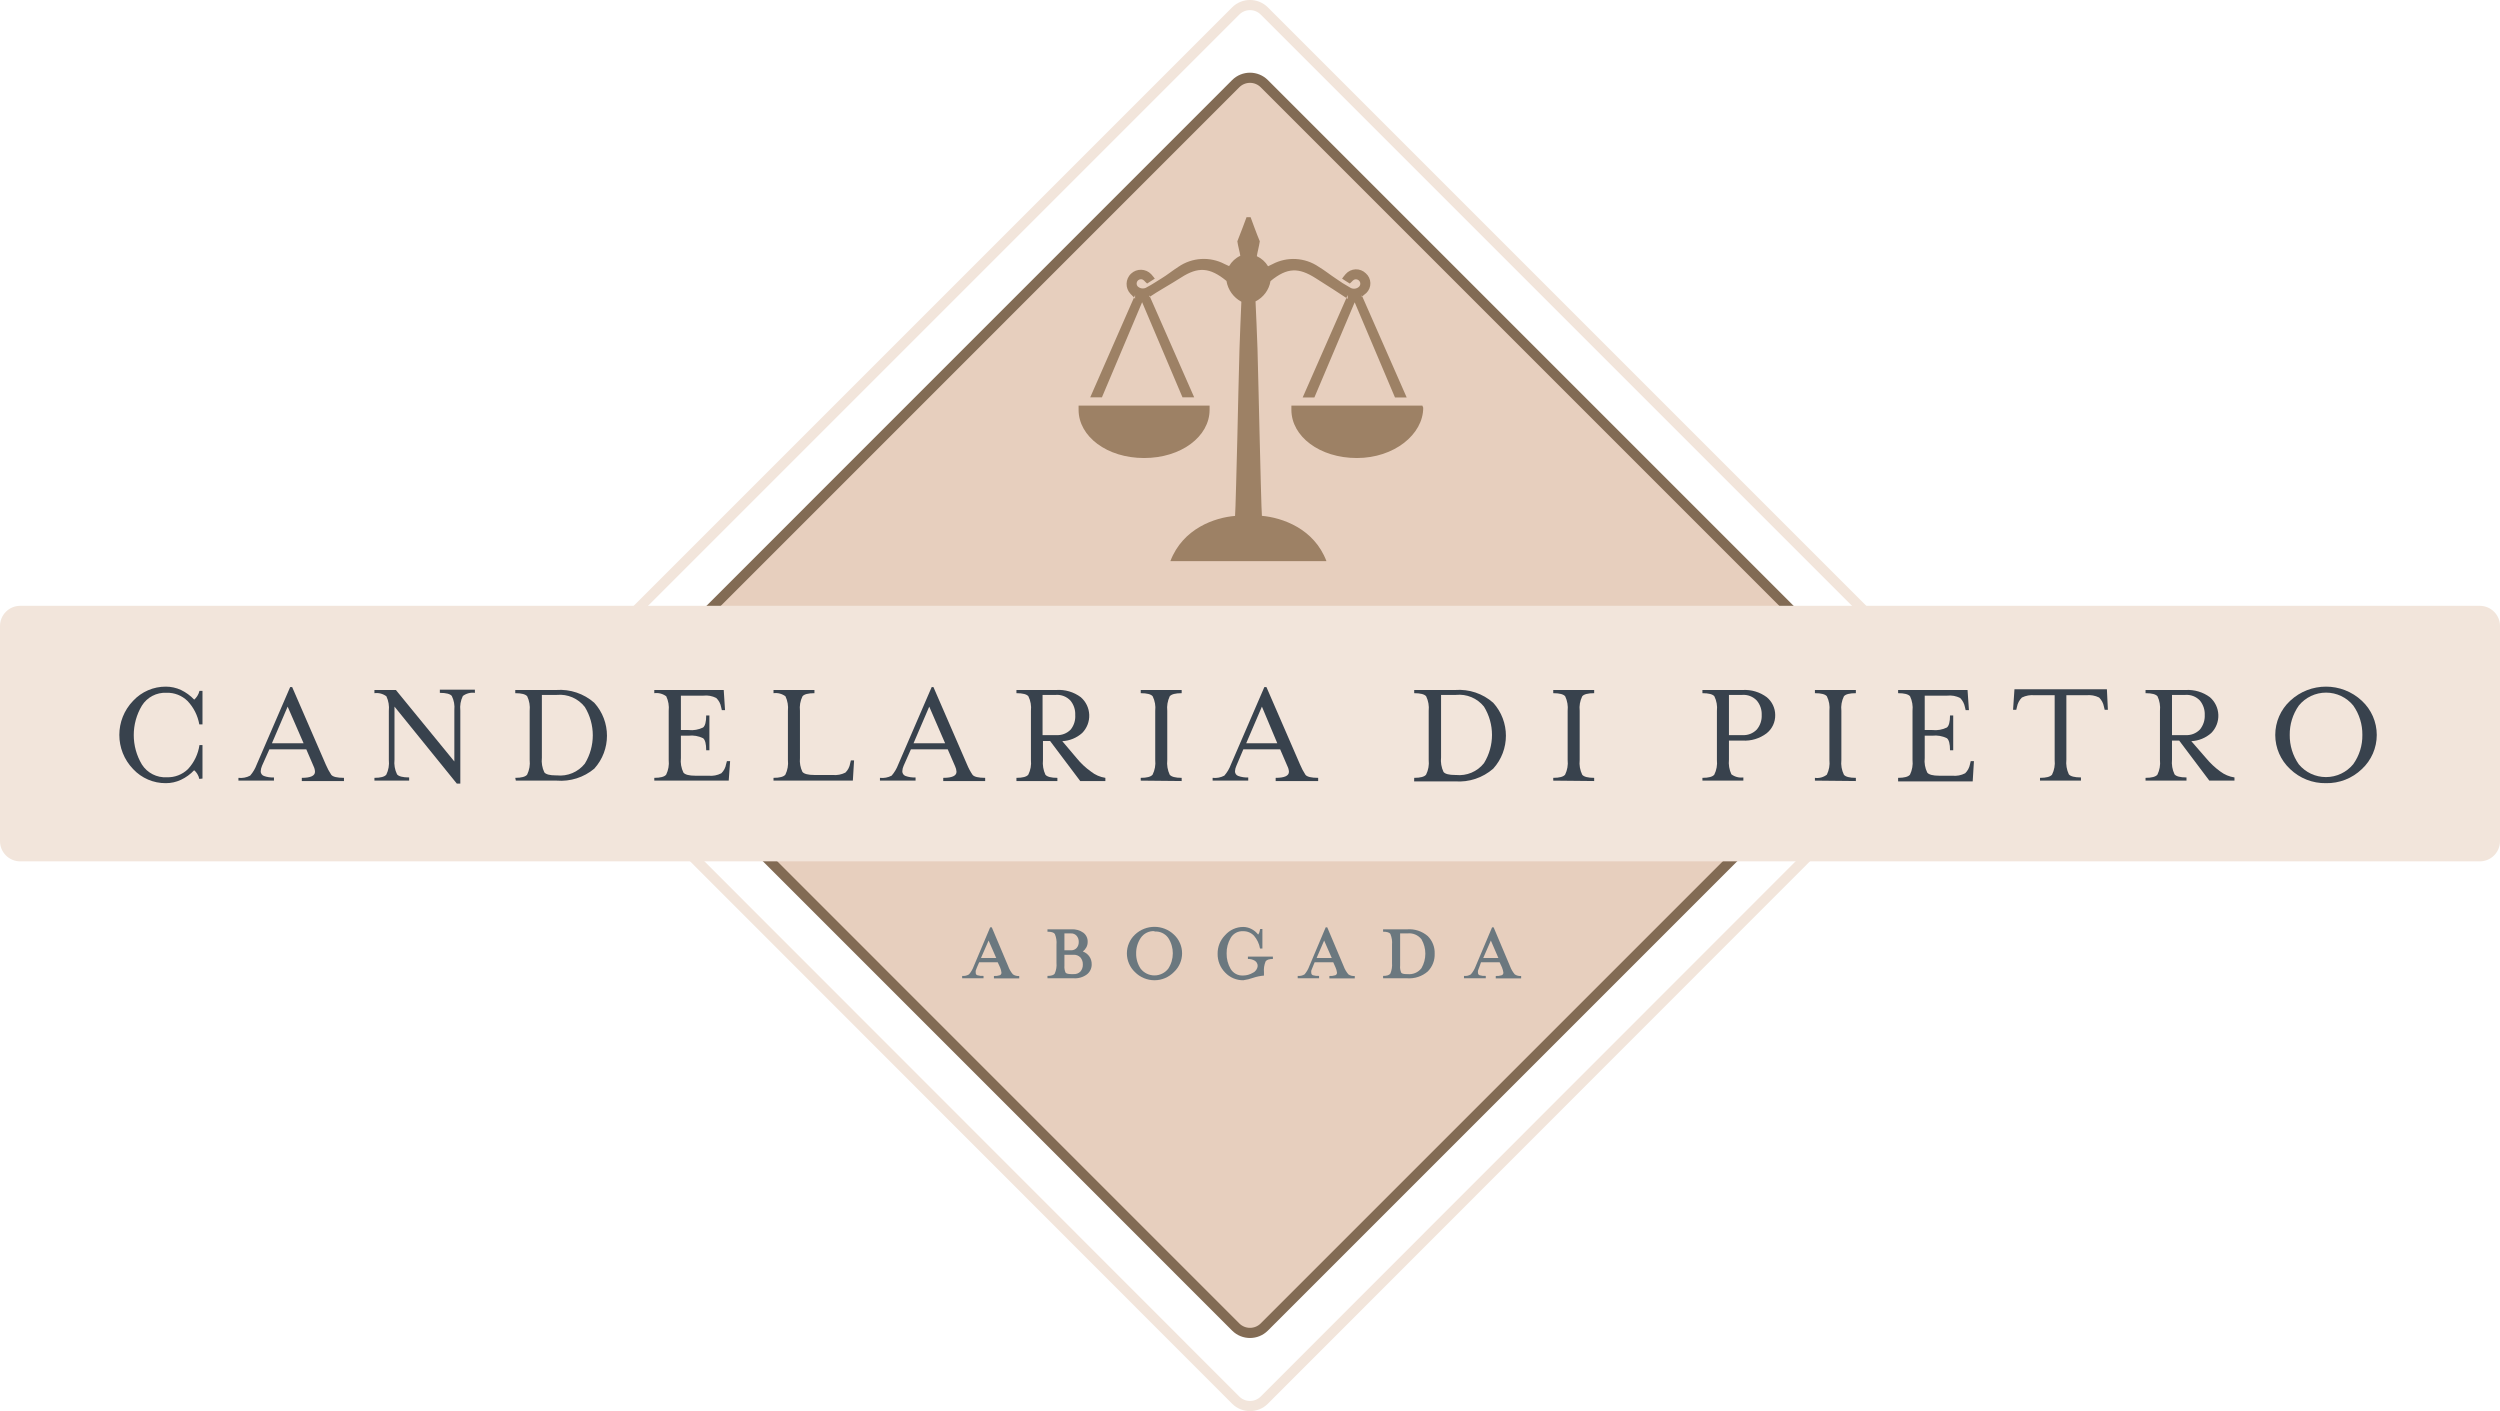
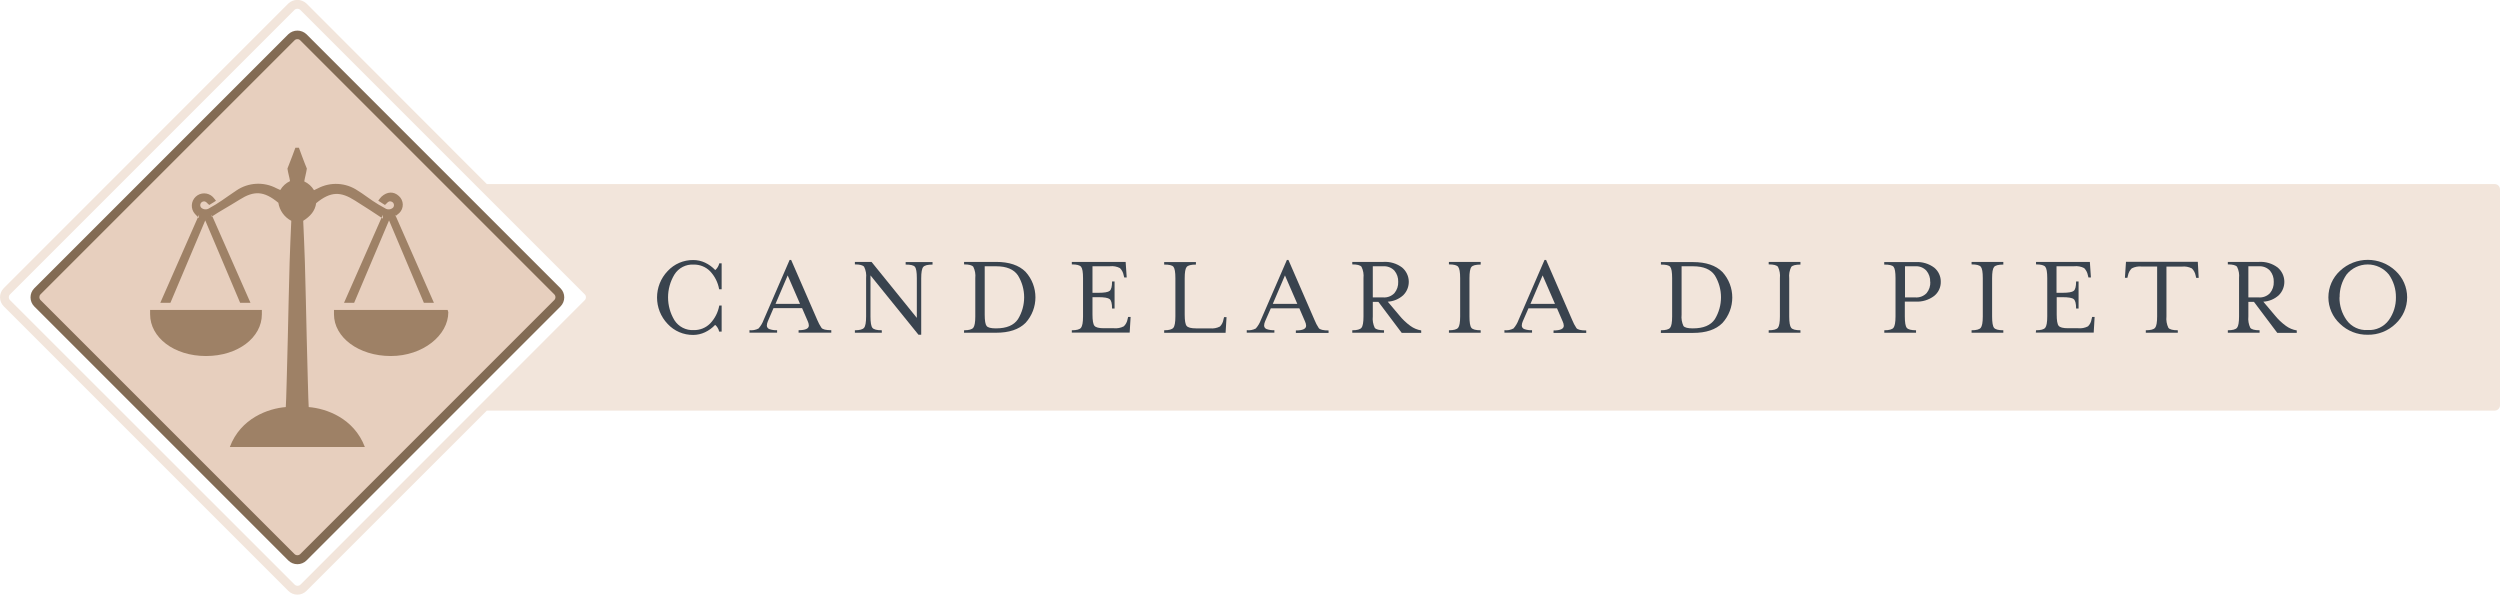
- <svg xmlns="http://www.w3.org/2000/svg" viewBox="0 0 305.33 172.29">
+ <svg xmlns="http://www.w3.org/2000/svg" viewBox="0 0 708.66 168.56">
  <defs>
-     <style>.cls-1,.cls-3{fill:none;stroke-miterlimit:10;stroke-width:1.24px;}.cls-1{stroke:#f2e5db;}.cls-2{fill:#e7cfbe;}.cls-3{stroke:#826b54;}.cls-4{fill:#f2e5db;}.cls-5{fill:#38424d;}.cls-6{fill:#6b787f;}.cls-7{fill:#9d8165;fill-rule:evenodd;}</style>
+     <style>.cls-1{fill:#f2e5db;}.cls-2{fill:#39434e;}.cls-3{fill:#e7cfbe;}.cls-4{fill:#826b54;}.cls-5{fill:#9e8166;fill-rule:evenodd;}</style>
  </defs>
  <g id="Capa_2" data-name="Capa 2">
    <g id="Capa_1-2" data-name="Capa 1">
-       <path class="cls-1" d="M237.47,87.89a2.47,2.47,0,0,0,0-3.49L154.41,1.34a2.47,2.47,0,0,0-3.49,0L67.86,84.4a2.47,2.47,0,0,0,0,3.49L150.92,171a2.47,2.47,0,0,0,3.49,0Z" />
-       <path class="cls-2" d="M228.59,87.89a2.47,2.47,0,0,0,0-3.49L154.41,10.22a2.47,2.47,0,0,0-3.49,0L76.75,84.4a2.46,2.46,0,0,0,0,3.49l74.17,74.18a2.47,2.47,0,0,0,3.49,0Z" />
-       <path class="cls-3" d="M228.59,87.89a2.47,2.47,0,0,0,0-3.49L154.41,10.22a2.47,2.47,0,0,0-3.49,0L76.75,84.4a2.46,2.46,0,0,0,0,3.49l74.17,74.18a2.47,2.47,0,0,0,3.49,0Z" />
-       <rect class="cls-4" y="73.99" width="305.33" height="31.21" rx="2.47" ry="2.47" />
-       <path class="cls-5" d="M24.34,95.13a1.8,1.8,0,0,0-.25-.62,1.74,1.74,0,0,0-.38-.44,5.24,5.24,0,0,1-1.61,1.17,4.29,4.29,0,0,1-1.84.41,5.4,5.4,0,0,1-4-1.72,6,6,0,0,1,0-8.34,5.43,5.43,0,0,1,4-1.73,4.41,4.41,0,0,1,1.85.41,5.47,5.47,0,0,1,1.61,1.18A2.18,2.18,0,0,0,24.1,85a2,2,0,0,0,.26-.62h.37v4.09h-.39a5.51,5.51,0,0,0-1.44-2.86,3.51,3.51,0,0,0-2.57-1,3.35,3.35,0,0,0-3,1.57,7,7,0,0,0,0,7.19,3.38,3.38,0,0,0,3.05,1.56,3.53,3.53,0,0,0,2.58-1A5.48,5.48,0,0,0,24.36,91h.37v4.09Z" />
-       <path class="cls-5" d="M32,93.53a2,2,0,0,0-.16.67.6.6,0,0,0,.39.57,3.12,3.12,0,0,0,1.23.18v.39H29.12V95a2.46,2.46,0,0,0,1.43-.27,4.3,4.3,0,0,0,.8-1.35l4.09-9.47h.24l4.11,9.47a7.63,7.63,0,0,0,.67,1.25c.19.24.7.37,1.55.37v.39H36.86V95c1.07,0,1.61-.25,1.61-.74a1.61,1.61,0,0,0-.17-.67l-.89-2.07H32.9Zm3.13-7.23-1.92,4.48h3.87Z" />
-       <path class="cls-5" d="M55.49,86.72A3.16,3.16,0,0,0,55.18,85c-.2-.25-.69-.38-1.46-.38v-.39H58v.39a2,2,0,0,0-1.47.38,3.22,3.22,0,0,0-.31,1.78v8.92h-.43L48.18,86.3v6.47a3.28,3.28,0,0,0,.31,1.8c.2.25.69.38,1.48.38v.39H45.73V95c.75,0,1.24-.13,1.45-.39a3.27,3.27,0,0,0,.31-1.79v-6a3.35,3.35,0,0,0-.3-1.78,2,2,0,0,0-1.46-.38v-.39h2.62L55.49,93Z" />
-       <path class="cls-5" d="M62.93,95c.75,0,1.24-.13,1.45-.39a3.27,3.27,0,0,0,.31-1.79v-6a3.35,3.35,0,0,0-.3-1.78c-.21-.25-.69-.38-1.46-.38v-.39h5a6.34,6.34,0,0,1,4.65,1.56,6,6,0,0,1,0,8.05A6.36,6.36,0,0,1,68,95.34h-5Zm3.25-2.46a3.32,3.32,0,0,0,.3,1.79c.2.25.67.37,1.43.37H68a3.85,3.85,0,0,0,3.43-1.44,6.64,6.64,0,0,0,0-6.91A3.87,3.87,0,0,0,68,84.87H66.18Z" />
-       <path class="cls-5" d="M79.91,95c.75,0,1.24-.13,1.45-.39a3.27,3.27,0,0,0,.31-1.79v-6a3.35,3.35,0,0,0-.3-1.78,2,2,0,0,0-1.46-.38v-.39h8.48l.16,2.46h-.39l-.09-.38a2,2,0,0,0-.59-1.1,2.72,2.72,0,0,0-1.57-.29H83.16v4.2h.93a3.22,3.22,0,0,0,1.78-.31c.25-.2.38-.69.38-1.47h.39v4.25h-.39c0-.78-.13-1.27-.38-1.47a3.22,3.22,0,0,0-1.78-.31h-.93v2.72a3.24,3.24,0,0,0,.31,1.79c.2.25.69.38,1.46.38h1.6a2.79,2.79,0,0,0,1.57-.3,2,2,0,0,0,.58-1.11l.1-.37h.39L89,95.34H79.91Z" />
-       <path class="cls-5" d="M94.47,95c.75,0,1.24-.13,1.45-.39a3.27,3.27,0,0,0,.31-1.79v-6a3.35,3.35,0,0,0-.3-1.78,2,2,0,0,0-1.46-.38v-.39h5v.39c-.77,0-1.26.13-1.46.38a3.22,3.22,0,0,0-.31,1.78v5.76A3.2,3.2,0,0,0,98,94.27c.2.25.69.38,1.46.38h2.23a2.84,2.84,0,0,0,1.56-.29,2,2,0,0,0,.58-1.12l.09-.37h.39l-.15,2.47H94.47Z" />
-       <path class="cls-5" d="M110.36,93.53a1.78,1.78,0,0,0-.16.67.6.6,0,0,0,.39.57,3.12,3.12,0,0,0,1.23.18v.39h-4.35V95a2.46,2.46,0,0,0,1.43-.27,4.51,4.51,0,0,0,.8-1.35l4.09-9.47H114l4.11,9.47a6.93,6.93,0,0,0,.67,1.25c.19.24.7.37,1.54.37v.39H115.2V95c1.08,0,1.62-.25,1.62-.74a1.78,1.78,0,0,0-.17-.67l-.9-2.07h-4.5Zm3.13-7.23-1.92,4.48h3.86Z" />
-       <path class="cls-5" d="M131.49,92.59a8.83,8.83,0,0,0,1.75,1.64A3.67,3.67,0,0,0,135,95v.39h-3.07l-3.68-4.89h-.87v2.32a3.41,3.41,0,0,0,.3,1.8c.21.25.69.38,1.46.38v.39h-5V95c.76,0,1.24-.13,1.45-.39a3.24,3.24,0,0,0,.32-1.79v-6a3.22,3.22,0,0,0-.31-1.78c-.2-.25-.69-.38-1.46-.38v-.39H129a4.49,4.49,0,0,1,3,.88,3,3,0,0,1,.17,4.37,3.94,3.94,0,0,1-2.43,1Zm-.17-5.27a2.57,2.57,0,0,0-.59-1.76,2.22,2.22,0,0,0-1.77-.69h-1.63v4.91H129a2.25,2.25,0,0,0,1.77-.68A2.57,2.57,0,0,0,131.32,87.32Z" />
-       <path class="cls-5" d="M139.32,95.34V95c.76,0,1.24-.13,1.45-.39a3.24,3.24,0,0,0,.32-1.79v-6a3.22,3.22,0,0,0-.31-1.78c-.2-.25-.69-.38-1.46-.38v-.39h5v.39c-.77,0-1.25.13-1.46.38a3.35,3.35,0,0,0-.3,1.78v6a3.41,3.41,0,0,0,.3,1.8c.21.25.69.38,1.46.38v.39Z" />
-       <path class="cls-5" d="M151,93.53a1.82,1.82,0,0,0-.17.67.59.59,0,0,0,.4.57,3.06,3.06,0,0,0,1.22.18v.39h-4.35V95a2.46,2.46,0,0,0,1.43-.27,4.3,4.3,0,0,0,.8-1.35l4.09-9.47h.25l4.11,9.47a7.76,7.76,0,0,0,.66,1.25c.19.24.7.37,1.55.37v.39H155.8V95c1.08,0,1.62-.25,1.62-.74a1.64,1.64,0,0,0-.18-.67l-.89-2.07h-4.5Zm3.12-7.23-1.92,4.48H156Z" />
-       <path class="cls-5" d="M172.72,95c.76,0,1.24-.13,1.45-.39a3.24,3.24,0,0,0,.32-1.79v-6a3.32,3.32,0,0,0-.31-1.78c-.21-.25-.69-.38-1.46-.38v-.39h5a6.31,6.31,0,0,1,4.65,1.56,6,6,0,0,1,0,8.05,6.36,6.36,0,0,1-4.66,1.55h-5ZM176,92.49a3.32,3.32,0,0,0,.3,1.79c.2.25.68.37,1.43.37h.08a3.85,3.85,0,0,0,3.43-1.44,6.58,6.58,0,0,0,0-6.91,3.87,3.87,0,0,0-3.43-1.43H176Z" />
-       <path class="cls-5" d="M189.7,95.34V95c.75,0,1.24-.13,1.45-.39a3.27,3.27,0,0,0,.31-1.79v-6a3.35,3.35,0,0,0-.3-1.78c-.21-.25-.69-.38-1.46-.38v-.39h5v.39c-.77,0-1.26.13-1.46.38a3.22,3.22,0,0,0-.31,1.78v6a3.28,3.28,0,0,0,.31,1.8c.2.25.69.38,1.46.38v.39Z" />
-       <path class="cls-5" d="M216.81,87.32a2.78,2.78,0,0,1-1.05,2.24,4.44,4.44,0,0,1-2.95.89h-1.65v2.32a3.41,3.41,0,0,0,.3,1.8,2,2,0,0,0,1.46.38v.39h-5V95c.76,0,1.24-.13,1.45-.39a3.24,3.24,0,0,0,.32-1.79v-6a3.22,3.22,0,0,0-.31-1.78c-.2-.25-.69-.38-1.46-.38v-.39h4.91a4.49,4.49,0,0,1,2.95.88A2.83,2.83,0,0,1,216.81,87.32Zm-1.65,0a2.57,2.57,0,0,0-.6-1.76,2.21,2.21,0,0,0-1.77-.69h-1.63v4.91h1.63a2.23,2.23,0,0,0,1.77-.68A2.57,2.57,0,0,0,215.16,87.32Z" />
-       <path class="cls-5" d="M221.66,95.34V95a1.93,1.93,0,0,0,1.46-.39,3.27,3.27,0,0,0,.31-1.79v-6a3.22,3.22,0,0,0-.31-1.78c-.2-.25-.69-.38-1.46-.38v-.39h5v.39c-.77,0-1.26.13-1.46.38a3.22,3.22,0,0,0-.31,1.78v6a3.28,3.28,0,0,0,.31,1.8c.2.25.69.38,1.46.38v.39Z" />
-       <path class="cls-5" d="M231.82,95c.75,0,1.24-.13,1.45-.39a3.27,3.27,0,0,0,.31-1.79v-6a3.35,3.35,0,0,0-.3-1.78c-.21-.25-.69-.38-1.46-.38v-.39h8.48l.17,2.46h-.4l-.09-.38a2.12,2.12,0,0,0-.58-1.1,2.78,2.78,0,0,0-1.58-.29h-2.75v4.2H236a3.22,3.22,0,0,0,1.78-.31c.25-.2.38-.69.38-1.47h.39v4.25h-.39c0-.78-.13-1.27-.38-1.47a3.22,3.22,0,0,0-1.78-.31h-.93v2.72a3.24,3.24,0,0,0,.31,1.79c.2.25.69.38,1.46.38h1.6a2.77,2.77,0,0,0,1.57-.3,2.06,2.06,0,0,0,.59-1.11l.09-.37h.39l-.15,2.47h-9.11Z" />
-       <path class="cls-5" d="M257.44,86.69h-.39l-.09-.37a2.12,2.12,0,0,0-.59-1.13,2.83,2.83,0,0,0-1.57-.28h-2.43v7.86a3.41,3.41,0,0,0,.3,1.8c.21.25.7.38,1.48.38v.39h-5V95q1.15,0,1.47-.39a3.24,3.24,0,0,0,.32-1.79V84.91h-2.44a2.86,2.86,0,0,0-1.56.28,2.12,2.12,0,0,0-.6,1.13l-.09.37h-.39l.17-2.51h11.29Z" />
-       <path class="cls-5" d="M269.43,92.59a9.42,9.42,0,0,0,1.75,1.64,3.74,3.74,0,0,0,1.72.72v.39h-3.07l-3.68-4.89h-.88v2.32a3.38,3.38,0,0,0,.31,1.8c.2.25.69.38,1.46.38v.39h-5V95c.75,0,1.24-.13,1.45-.39a3.27,3.27,0,0,0,.31-1.79v-6a3.35,3.35,0,0,0-.3-1.78c-.21-.25-.69-.38-1.46-.38v-.39h4.91a4.53,4.53,0,0,1,2.95.88,3,3,0,0,1,.17,4.37,3.94,3.94,0,0,1-2.44,1Zm-.16-5.27a2.62,2.62,0,0,0-.59-1.76,2.22,2.22,0,0,0-1.77-.69h-1.64v4.91h1.64a2.25,2.25,0,0,0,1.77-.68A2.62,2.62,0,0,0,269.27,87.32Z" />
-       <path class="cls-5" d="M284.07,95.65a6.15,6.15,0,0,1-4.37-1.72,5.69,5.69,0,0,1,0-8.34,6.41,6.41,0,0,1,8.76,0,5.69,5.69,0,0,1,0,8.34A6.15,6.15,0,0,1,284.07,95.65Zm-4.42-5.89a6.12,6.12,0,0,0,1.1,3.58,4.31,4.31,0,0,0,6.65,0,6,6,0,0,0,1.12-3.58,6.09,6.09,0,0,0-1.11-3.59,4.29,4.29,0,0,0-6.65,0A6.09,6.09,0,0,0,279.65,89.76Z" />
-       <path class="cls-6" d="M119.32,118.14c-.07.17-.12.3-.15.4a1,1,0,0,0,0,.28.28.28,0,0,0,.2.29,2.2,2.2,0,0,0,.75.08v.29h-2.61v-.29a1.33,1.33,0,0,0,.84-.19,3.24,3.24,0,0,0,.58-1l2-4.74h.2l2,4.74a3.13,3.13,0,0,0,.58,1,1.15,1.15,0,0,0,.77.2v.29h-3.09v-.29a2,2,0,0,0,.72-.09.32.32,0,0,0,.2-.32,2.06,2.06,0,0,0-.17-.64l-.29-.63h-2.26Zm1.42-3.27-.93,2.13h1.86Z" />
-       <path class="cls-6" d="M127.93,119.19c.46,0,.76-.09.89-.29a2.63,2.63,0,0,0,.21-1.31v-2.21a2.73,2.73,0,0,0-.2-1.31c-.13-.19-.43-.28-.9-.28v-.29h2.92a2.26,2.26,0,0,1,1.47.42,1.34,1.34,0,0,1,.52,1.1,1.4,1.4,0,0,1-.15.66,1.68,1.68,0,0,1-.44.53,1.61,1.61,0,0,1,1.08,1.57,1.52,1.52,0,0,1-.59,1.23,2.43,2.43,0,0,1-1.61.47h-3.2Zm2.86-5.19H130v2.06h.78a.89.89,0,0,0,.72-.29,1.07,1.07,0,0,0,.25-.72,1.11,1.11,0,0,0-.25-.75A.87.87,0,0,0,130.79,114Zm.32,2.61H130v1.31a1.76,1.76,0,0,0,.14.87c.1.12.33.18.7.18h.26a1.07,1.07,0,0,0,.86-.32,1.25,1.25,0,0,0,.29-.85,1.28,1.28,0,0,0-.29-.86A1.08,1.08,0,0,0,131.11,116.61Z" />
-       <path class="cls-6" d="M141,119.72a3.35,3.35,0,0,1-2.39-1,3.15,3.15,0,0,1,0-4.57,3.46,3.46,0,0,1,4.77,0,3.12,3.12,0,0,1,0,4.56A3.31,3.31,0,0,1,141,119.72Zm0-6a1.89,1.89,0,0,0-1.68.83,3.3,3.3,0,0,0-.56,1.88,3.25,3.25,0,0,0,.55,1.88,2.14,2.14,0,0,0,3.37,0,3.44,3.44,0,0,0,0-3.76A1.89,1.89,0,0,0,141,113.77Z" />
-       <path class="cls-6" d="M151.84,119.72a3,3,0,0,1-2.21-.94,3.19,3.19,0,0,1-.92-2.3,3.16,3.16,0,0,1,.92-2.27,2.93,2.93,0,0,1,2.21-1,2.21,2.21,0,0,1,1,.25,2.39,2.39,0,0,1,.82.68.79.79,0,0,0,.14-.25,3.34,3.34,0,0,0,.11-.43h.27v2.39h-.29a3.24,3.24,0,0,0-.73-1.56,1.75,1.75,0,0,0-1.33-.56,1.64,1.64,0,0,0-1.53.83,3.59,3.59,0,0,0-.49,1.88,3.63,3.63,0,0,0,.48,1.88,1.66,1.66,0,0,0,1.55.82,2.31,2.31,0,0,0,1.17-.33,1,1,0,0,0,.59-.84.73.73,0,0,0-.34-.63,1.55,1.55,0,0,0-.85-.22v-.29h3.05v.29c-.46,0-.76.1-.89.3a2.81,2.81,0,0,0-.2,1.32v.41a5.5,5.5,0,0,0-1.31.27A6,6,0,0,1,151.84,119.72Z" />
-       <path class="cls-6" d="M160.31,118.14c-.07.17-.13.3-.16.4a1,1,0,0,0,0,.28.29.29,0,0,0,.21.29,2.1,2.1,0,0,0,.74.08v.29h-2.61v-.29a1.33,1.33,0,0,0,.84-.19,3.24,3.24,0,0,0,.58-1l2-4.74h.19l2,4.74a3.34,3.34,0,0,0,.58,1,1.18,1.18,0,0,0,.78.2v.29h-3.1v-.29a2,2,0,0,0,.72-.09.32.32,0,0,0,.21-.32,2.18,2.18,0,0,0-.18-.64l-.28-.63h-2.27Zm1.41-3.27L160.8,117h1.85Z" />
-       <path class="cls-6" d="M168.92,119.19c.46,0,.75-.09.89-.29a2.79,2.79,0,0,0,.2-1.31v-2.21a2.73,2.73,0,0,0-.2-1.31c-.12-.19-.42-.28-.89-.28v-.29h2.93a3.46,3.46,0,0,1,2.53.83,2.89,2.89,0,0,1,.84,2.15,2.92,2.92,0,0,1-.84,2.16,3.46,3.46,0,0,1-2.53.84h-2.93Zm3-5.19H171v3.92a1.74,1.74,0,0,0,.13.87q.13.18.66.18h.11a1.88,1.88,0,0,0,1.71-.73,3.53,3.53,0,0,0,0-3.52A1.9,1.9,0,0,0,171.89,114Z" />
-       <path class="cls-6" d="M180.66,118.14c-.07.17-.12.3-.15.4a1,1,0,0,0,0,.28.29.29,0,0,0,.21.29,2.17,2.17,0,0,0,.74.08v.29H178.8v-.29a1.29,1.29,0,0,0,.84-.19,3.2,3.2,0,0,0,.59-1l2-4.74h.19l2,4.74a3.34,3.34,0,0,0,.58,1,1.18,1.18,0,0,0,.78.2v.29h-3.1v-.29a2,2,0,0,0,.72-.09.32.32,0,0,0,.21-.32,2.41,2.41,0,0,0-.17-.64l-.29-.63h-2.27Zm1.42-3.27-.93,2.13H183Z" />
-       <path class="cls-7" d="M147.73,50.05v-.51h-16v.51c0,3.26,3.47,5.89,8,5.89S147.73,53.31,147.73,50.05Z" />
-       <path class="cls-7" d="M173.72,49.54h-16v.51c0,3.26,3.46,5.89,8,5.89s8.1-2.88,8.1-6.14Z" />
-       <path class="cls-7" d="M154.12,63c-.05-.32-.21-6.72-.28-9.78-.09-3.58-.16-7.06-.26-10.64-.06-2-.16-3.83-.24-5.77a3.41,3.41,0,0,0,1.83-2.48c2.06-1.7,3.46-1.65,5.49-.37,1.5.95,2.82,1.79,3.94,2.54v-.47L159.1,48.54h1.43l4.92-11.62,4.92,11.62h1.43l-5.49-12.49s0,.21,0,.21c.16-.17.41-.33.57-.48a1.64,1.64,0,0,0-.07-2.4,1.69,1.69,0,0,0-2.46.09c-.13.13-.44.56-.44.56s.74.49.94.6c.24-.17.45-.59.83-.51A.53.53,0,0,1,166,35a.9.9,0,0,1-1.16.09A17.47,17.47,0,0,1,163.12,34c-.7-.46-1.36-1-2.07-1.42a5.47,5.47,0,0,0-5.64-.32c-.17.09-.31.16-.54.26a3.08,3.08,0,0,0-1.37-1.23c.07-.51.27-1.17.36-1.82-.33-.76-1.12-2.94-1.12-2.94h-.5s-.8,2.18-1.12,2.94c.09.65.29,1.26.36,1.77a3.1,3.1,0,0,0-1.37,1.26l-.54-.25a5.47,5.47,0,0,0-5.64.33c-.71.45-1.37,1-2.07,1.42s-1.15.75-1.76,1.06a.9.9,0,0,1-1.16-.09.53.53,0,0,1,.33-.86c.37-.08.59.35.83.52.19-.11.94-.6.94-.6s-.31-.41-.44-.54a1.74,1.74,0,0,0-2.53,2.4,8.09,8.09,0,0,1,.56.6s0-.46,0-.45l-5.48,12.49h1.43l4.91-11.62,4.93,11.62h1.43l-5.49-12.48v.24c1.12-.76,2.44-1.47,3.93-2.42,2-1.28,3.44-1.26,5.5.44a3.53,3.53,0,0,0,1.82,2.54c-.08,1.94-.17,3.88-.23,5.82-.1,3.58-.18,7.16-.26,10.74-.08,3.06-.23,9.29-.28,9.6-2.47.2-6.37,1.52-7.9,5.52H162C160.49,64.54,156.58,63.22,154.12,63Z" />
+       <path class="cls-1" d="M707.16,52.18H138L86.88,1a3.75,3.75,0,0,0-5.16,0L1.07,81.68a3.65,3.65,0,0,0,0,5.16l80.65,80.65a3.6,3.6,0,0,0,2.58,1.07h0a3.61,3.61,0,0,0,2.58-1.07L138,116.39H707.16a1.51,1.51,0,0,0,1.5-1.51V53.68A1.5,1.5,0,0,0,707.16,52.18Zm-622,113.55a1.16,1.16,0,0,1-1.62,0L2.84,85.08a1.15,1.15,0,0,1-.34-.82,1.11,1.11,0,0,1,.34-.81L83.49,2.8a1.16,1.16,0,0,1,1.62,0l80.65,80.65a1.1,1.1,0,0,1,.33.81,1.14,1.14,0,0,1-.33.82Z" />
+       <path class="cls-2" d="M203.85,94a2.87,2.87,0,0,0-.45-1.12,2.78,2.78,0,0,0-.68-.79,9.52,9.52,0,0,1-2.89,2.1,7.84,7.84,0,0,1-3.32.75,9.72,9.72,0,0,1-7.25-3.11,10.84,10.84,0,0,1,0-15,9.74,9.74,0,0,1,7.27-3.12,7.81,7.81,0,0,1,3.32.74,9.41,9.41,0,0,1,2.9,2.11,3.69,3.69,0,0,0,1.14-1.91h.67V82h-.71a9.88,9.88,0,0,0-2.58-5.13A6.34,6.34,0,0,0,196.64,75a6,6,0,0,0-5.47,2.83,12.51,12.51,0,0,0,0,12.93,6.09,6.09,0,0,0,5.49,2.81,6.34,6.34,0,0,0,4.63-1.86,9.88,9.88,0,0,0,2.6-5.1h.67V94Z" />
+       <path class="cls-2" d="M217.66,91.07a3.34,3.34,0,0,0-.29,1.21,1.07,1.07,0,0,0,.7,1,5.75,5.75,0,0,0,2.21.32v.7h-7.83v-.7a4.47,4.47,0,0,0,2.58-.49,7.68,7.68,0,0,0,1.44-2.43l7.36-17h.43l7.4,17a12.57,12.57,0,0,0,1.2,2.25c.33.44,1.26.67,2.78.67v.7h-9.27v-.7c1.94,0,2.91-.45,2.91-1.34a3,3,0,0,0-.31-1.2l-1.61-3.72h-8.1Zm5.62-13-3.45,8.07h6.95Z" />
+       <path class="cls-2" d="M259.89,78.81c0-1.66-.18-2.73-.55-3.18S258.1,75,256.72,75v-.71h7.62V75c-1.38,0-2.26.22-2.64.68s-.57,1.52-.57,3.2V94.89h-.77L246.75,78.06V89.7c0,1.7.18,2.77.55,3.23s1.25.69,2.66.69v.7h-7.63v-.7c1.36,0,2.23-.24,2.61-.71s.57-1.54.57-3.21V78.83a5.82,5.82,0,0,0-.56-3.2c-.36-.46-1.24-.68-2.62-.68v-.71h4.72l12.84,15.87Z" />
+       <path class="cls-2" d="M273.28,93.62c1.36,0,2.23-.24,2.61-.71s.57-1.54.57-3.21V78.83a5.82,5.82,0,0,0-.56-3.2c-.36-.46-1.24-.68-2.62-.68v-.71h9.06q5.57,0,8.37,2.81a10.75,10.75,0,0,1,0,14.47c-1.87,1.87-4.66,2.8-8.39,2.8h-9.06Zm5.85-4.42q0,2.53.54,3.21c.36.45,1.21.67,2.57.67h.14q4.41,0,6.17-2.59a11.85,11.85,0,0,0,0-12.43q-1.76-2.58-6.17-2.58h-3.25Z" />
+       <path class="cls-2" d="M303.82,93.62c1.37,0,2.24-.24,2.61-.71s.57-1.54.57-3.21V78.83c0-1.68-.18-2.74-.55-3.2s-1.24-.68-2.63-.68v-.71h15.26l.3,4.42h-.7l-.17-.67a3.79,3.79,0,0,0-1.05-2,5,5,0,0,0-2.83-.52h-4.95V83h1.67c1.68,0,2.74-.18,3.2-.55s.68-1.25.68-2.66h.71v7.66h-.71c0-1.4-.22-2.29-.68-2.66s-1.52-.55-3.2-.55h-1.67v4.9c0,1.68.18,2.75.55,3.21s1.25.69,2.63.69h2.88a5,5,0,0,0,2.82-.54,3.57,3.57,0,0,0,1.06-2l.16-.67h.71l-.27,4.45h-16.4Z" />
+       <path class="cls-2" d="M330,93.62c1.36,0,2.23-.24,2.61-.71s.57-1.54.57-3.21V78.83c0-1.68-.18-2.74-.55-3.2S331.4,75,330,75v-.71h9V75c-1.39,0-2.26.22-2.63.68s-.55,1.52-.55,3.2V89.2c0,1.67.18,2.74.55,3.19s1.24.69,2.63.69h4a5,5,0,0,0,2.81-.52,3.58,3.58,0,0,0,1-2l.17-.67h.7l-.27,4.45H330Z" />
+       <path class="cls-2" d="M358.62,91.07a3.14,3.14,0,0,0-.29,1.21,1.07,1.07,0,0,0,.7,1,5.72,5.72,0,0,0,2.21.32v.7h-7.83v-.7a4.43,4.43,0,0,0,2.57-.49,7.68,7.68,0,0,0,1.44-2.43l7.37-17h.43l7.39,17A12.47,12.47,0,0,0,373.82,93c.33.44,1.26.67,2.78.67v.7h-9.27v-.7c1.94,0,2.91-.45,2.91-1.34a3.13,3.13,0,0,0-.31-1.2l-1.61-3.72h-8.1Zm5.62-13-3.45,8.07h6.95Z" />
+       <path class="cls-2" d="M396.63,89.37a16.54,16.54,0,0,0,3.15,3,7,7,0,0,0,3.08,1.29v.7h-5.52l-6.62-8.8h-1.58V89.7a6,6,0,0,0,.55,3.23c.37.46,1.25.69,2.63.69v.7h-9v-.7c1.36,0,2.23-.24,2.61-.71s.57-1.54.57-3.21V78.83a5.82,5.82,0,0,0-.56-3.2c-.36-.46-1.24-.68-2.62-.68v-.71h8.83a8,8,0,0,1,5.3,1.59,5.33,5.33,0,0,1,.32,7.85,7.12,7.12,0,0,1-4.39,1.84Zm-.29-9.47a4.69,4.69,0,0,0-1.07-3.18,4,4,0,0,0-3.18-1.24h-2.95v8.83h2.95a4,4,0,0,0,3.18-1.22A4.68,4.68,0,0,0,396.34,79.9Z" />
+       <path class="cls-2" d="M410.72,94.32v-.7c1.36,0,2.23-.24,2.61-.71s.57-1.54.57-3.21V78.83c0-1.68-.18-2.74-.55-3.2s-1.24-.68-2.63-.68v-.71h9V75c-1.39,0-2.26.22-2.63.68s-.55,1.52-.55,3.2V89.7c0,1.7.18,2.77.55,3.23s1.24.69,2.63.69v.7Z" />
+       <path class="cls-2" d="M431.66,91.07a3.14,3.14,0,0,0-.29,1.21,1.07,1.07,0,0,0,.7,1,5.72,5.72,0,0,0,2.21.32v.7h-7.83v-.7a4.43,4.43,0,0,0,2.57-.49,7.68,7.68,0,0,0,1.44-2.43l7.36-17h.44l7.39,17A12.47,12.47,0,0,0,446.86,93c.33.44,1.26.67,2.78.67v.7h-9.27v-.7c1.94,0,2.91-.45,2.91-1.34a3.13,3.13,0,0,0-.31-1.2l-1.61-3.72h-8.1Zm5.62-13-3.45,8.07h6.95Z" />
+       <path class="cls-2" d="M470.81,93.62c1.36,0,2.23-.24,2.61-.71s.57-1.54.57-3.21V78.83c0-1.68-.18-2.74-.55-3.2S472.2,75,470.81,75v-.71h9.07q5.55,0,8.36,2.81a10.75,10.75,0,0,1,0,14.47q-2.79,2.81-8.38,2.8h-9.07Zm5.86-4.42a6.1,6.1,0,0,0,.53,3.21c.36.45,1.22.67,2.58.67h.14q4.41,0,6.17-2.59a11.91,11.91,0,0,0,0-12.43q-1.75-2.58-6.17-2.58h-3.25Z" />
+       <path class="cls-2" d="M501.36,94.32v-.7c1.36,0,2.23-.24,2.61-.71s.57-1.54.57-3.21V78.83a5.94,5.94,0,0,0-.55-3.2c-.37-.46-1.25-.68-2.63-.68v-.71h9V75c-1.38,0-2.26.22-2.62.68a5.82,5.82,0,0,0-.56,3.2V89.7c0,1.7.19,2.77.56,3.23s1.24.69,2.62.69v.7Z" />
+       <path class="cls-2" d="M550.14,79.9a5,5,0,0,1-1.89,4,8,8,0,0,1-5.3,1.59h-3V89.7c0,1.7.18,2.77.55,3.23s1.25.69,2.63.69v.7h-9v-.7c1.37,0,2.24-.24,2.61-.71s.57-1.54.57-3.21V78.83c0-1.68-.18-2.74-.55-3.2S535.5,75,534.11,75v-.71H543a8,8,0,0,1,5.3,1.59A5.09,5.09,0,0,1,550.14,79.9Zm-3,0a4.64,4.64,0,0,0-1.08-3.18,3.94,3.94,0,0,0-3.17-1.24H540v8.83h2.95a4,4,0,0,0,3.17-1.22A4.63,4.63,0,0,0,547.17,79.9Z" />
+       <path class="cls-2" d="M558.87,94.32v-.7c1.37,0,2.24-.24,2.61-.71s.57-1.54.57-3.21V78.83c0-1.68-.18-2.74-.55-3.2s-1.24-.68-2.63-.68v-.71h9V75c-1.38,0-2.26.22-2.63.68s-.55,1.52-.55,3.2V89.7c0,1.7.18,2.77.55,3.23s1.25.69,2.63.69v.7Z" />
+       <path class="cls-2" d="M577.14,93.62c1.36,0,2.23-.24,2.61-.71s.57-1.54.57-3.21V78.83c0-1.68-.18-2.74-.55-3.2s-1.25-.68-2.63-.68v-.71H592.4l.3,4.42H592l-.17-.67a3.86,3.86,0,0,0-1.05-2,5,5,0,0,0-2.83-.52h-5V83h1.67c1.67,0,2.74-.18,3.2-.55s.68-1.25.68-2.66h.7v7.66h-.7c0-1.4-.23-2.29-.68-2.66s-1.53-.55-3.2-.55H583v4.9c0,1.68.18,2.75.55,3.21s1.24.69,2.63.69h2.87a5,5,0,0,0,2.83-.54,3.5,3.5,0,0,0,1-2l.17-.67h.7l-.26,4.45h-16.4Z" />
+       <path class="cls-2" d="M623.25,78.76h-.71l-.16-.67a3.78,3.78,0,0,0-1.06-2,5,5,0,0,0-2.83-.52h-4.38V89.7a6,6,0,0,0,.55,3.23q.55.69,2.67.69v.7h-9.07v-.7c1.38,0,2.26-.24,2.64-.71s.57-1.54.57-3.21V75.55h-4.38a5,5,0,0,0-2.81.52,3.72,3.72,0,0,0-1.08,2l-.16.67h-.7l.3-4.52H623Z" />
+       <path class="cls-2" d="M644.82,89.37a16.54,16.54,0,0,0,3.15,3,7,7,0,0,0,3.08,1.29v.7h-5.52l-6.62-8.8h-1.58V89.7a6,6,0,0,0,.55,3.23c.37.46,1.25.69,2.63.69v.7h-9v-.7c1.36,0,2.23-.24,2.61-.71s.57-1.54.57-3.21V78.83a5.82,5.82,0,0,0-.56-3.2c-.36-.46-1.24-.68-2.62-.68v-.71h8.83a8,8,0,0,1,5.3,1.59,5.33,5.33,0,0,1,.32,7.85,7.12,7.12,0,0,1-4.39,1.84Zm-.29-9.47a4.69,4.69,0,0,0-1.07-3.18,4,4,0,0,0-3.18-1.24h-2.95v8.83h2.95a4,4,0,0,0,3.18-1.22A4.68,4.68,0,0,0,644.53,79.9Z" />
+       <path class="cls-2" d="M671.16,94.89a11,11,0,0,1-7.86-3.11,10.2,10.2,0,0,1,0-15,11.51,11.51,0,0,1,15.76,0,10.22,10.22,0,0,1,0,15A11.09,11.09,0,0,1,671.16,94.89Zm-8-10.61a10.88,10.88,0,0,0,2,6.44,6.79,6.79,0,0,0,6,2.83,6.86,6.86,0,0,0,6-2.83,10.83,10.83,0,0,0,2-6.44,11.05,11.05,0,0,0-2-6.46,7.73,7.73,0,0,0-12,0A11,11,0,0,0,663.2,84.28Z" />
+       <path class="cls-3" d="M158,86a2.42,2.42,0,0,0,0-3.4l-72-72a2.42,2.42,0,0,0-3.4,0l-72,72a2.42,2.42,0,0,0,0,3.4l72,72a2.42,2.42,0,0,0,3.4,0Z" />
+       <path class="cls-4" d="M84.3,159.93h0a3.63,3.63,0,0,1-2.58-1.06l-72-72a3.65,3.65,0,0,1,0-5.16l72-72a3.74,3.74,0,0,1,5.16,0l72,72a3.66,3.66,0,0,1,0,5.16h0l-72,72A3.65,3.65,0,0,1,84.3,159.93Zm0-148.83a1.1,1.1,0,0,0-.81.33l-72,72a1.16,1.16,0,0,0,0,1.63l72,72a1.14,1.14,0,0,0,.81.33h0a1.14,1.14,0,0,0,.81-.33l72-72h0a1.15,1.15,0,0,0,0-1.63l-72-72A1.1,1.1,0,0,0,84.3,11.1Z" />
+       <path class="cls-5" d="M74.23,89.09V87.86H42.55v1.23c0,6.54,6.73,11.83,15.84,11.83S74.23,95.63,74.23,89.09Z" />
+       <path class="cls-5" d="M126.89,87.86H94.67v1.23c0,6.54,7,11.83,16.11,11.83s16.3-5.89,16.3-12.43Z" />
+       <path class="cls-5" d="M87.51,115.39c-.1-.63-.41-13.62-.57-19.75-.17-7.19-.31-14.25-.52-21.44-.11-3.91-.31-7.71-.47-11.61,2-1.26,3.37-2.79,3.67-5,4.13-3.4,6.95-3.32,11-.74,3,1.9,5.66,3.59,7.9,5.11l0-1.08-11,24.95h2.87l9.89-23.35,9.87,23.35H123l-11-25a3.5,3.5,0,0,1,.06.48,13.92,13.92,0,0,1,1.13-.93,3.29,3.29,0,0,0-.13-4.82c-1.47-1.37-3.34-1.27-4.95.21a12,12,0,0,0-.89,1.11s1.5,1,1.9,1.22c.48-.34.91-1.19,1.66-1a1.07,1.07,0,0,1,.66,1.73,1.81,1.81,0,0,1-2.33.18,38.35,38.35,0,0,1-3.53-2.12c-1.4-.92-2.73-2-4.16-2.85a11,11,0,0,0-11.32-.65c-.35.17-.63.32-1.09.52a6.32,6.32,0,0,0-2.76-2.48c.14-1,.55-2.34.73-3.65-.66-1.53-2.25-5.9-2.25-5.9h-1s-1.6,4.37-2.25,5.9c.18,1.31.59,2.53.73,3.56a6.31,6.31,0,0,0-2.76,2.52l-1.08-.49A11,11,0,0,0,67,54c-1.42.91-2.76,1.94-4.16,2.86A38.45,38.45,0,0,1,59.35,59,1.82,1.82,0,0,1,57,58.83a1.07,1.07,0,0,1,.67-1.73c.74-.16,1.17.7,1.65,1,.4-.21,1.9-1.19,1.9-1.19s-.62-.83-.89-1.09a3.5,3.5,0,0,0-5.08,4.81c.32.3.83.87,1.14,1.2,0,0,0-1,.05-1l-11,25h2.87l9.87-23.35,9.89,23.35H71l-11-24.95,0,.54c2.25-1.52,4.89-2.92,7.9-4.82,4.09-2.59,6.91-2.52,11,.88a7,7,0,0,0,3.67,5.11c-.17,3.9-.36,7.8-.47,11.71-.21,7.19-.35,14.38-.52,21.58-.16,6.13-.46,18.88-.57,19.51-4.95.39-12.8,3.14-15.86,11.31h38.27C100.31,118.52,92.46,115.78,87.51,115.39Z" />
    </g>
  </g>
</svg>
